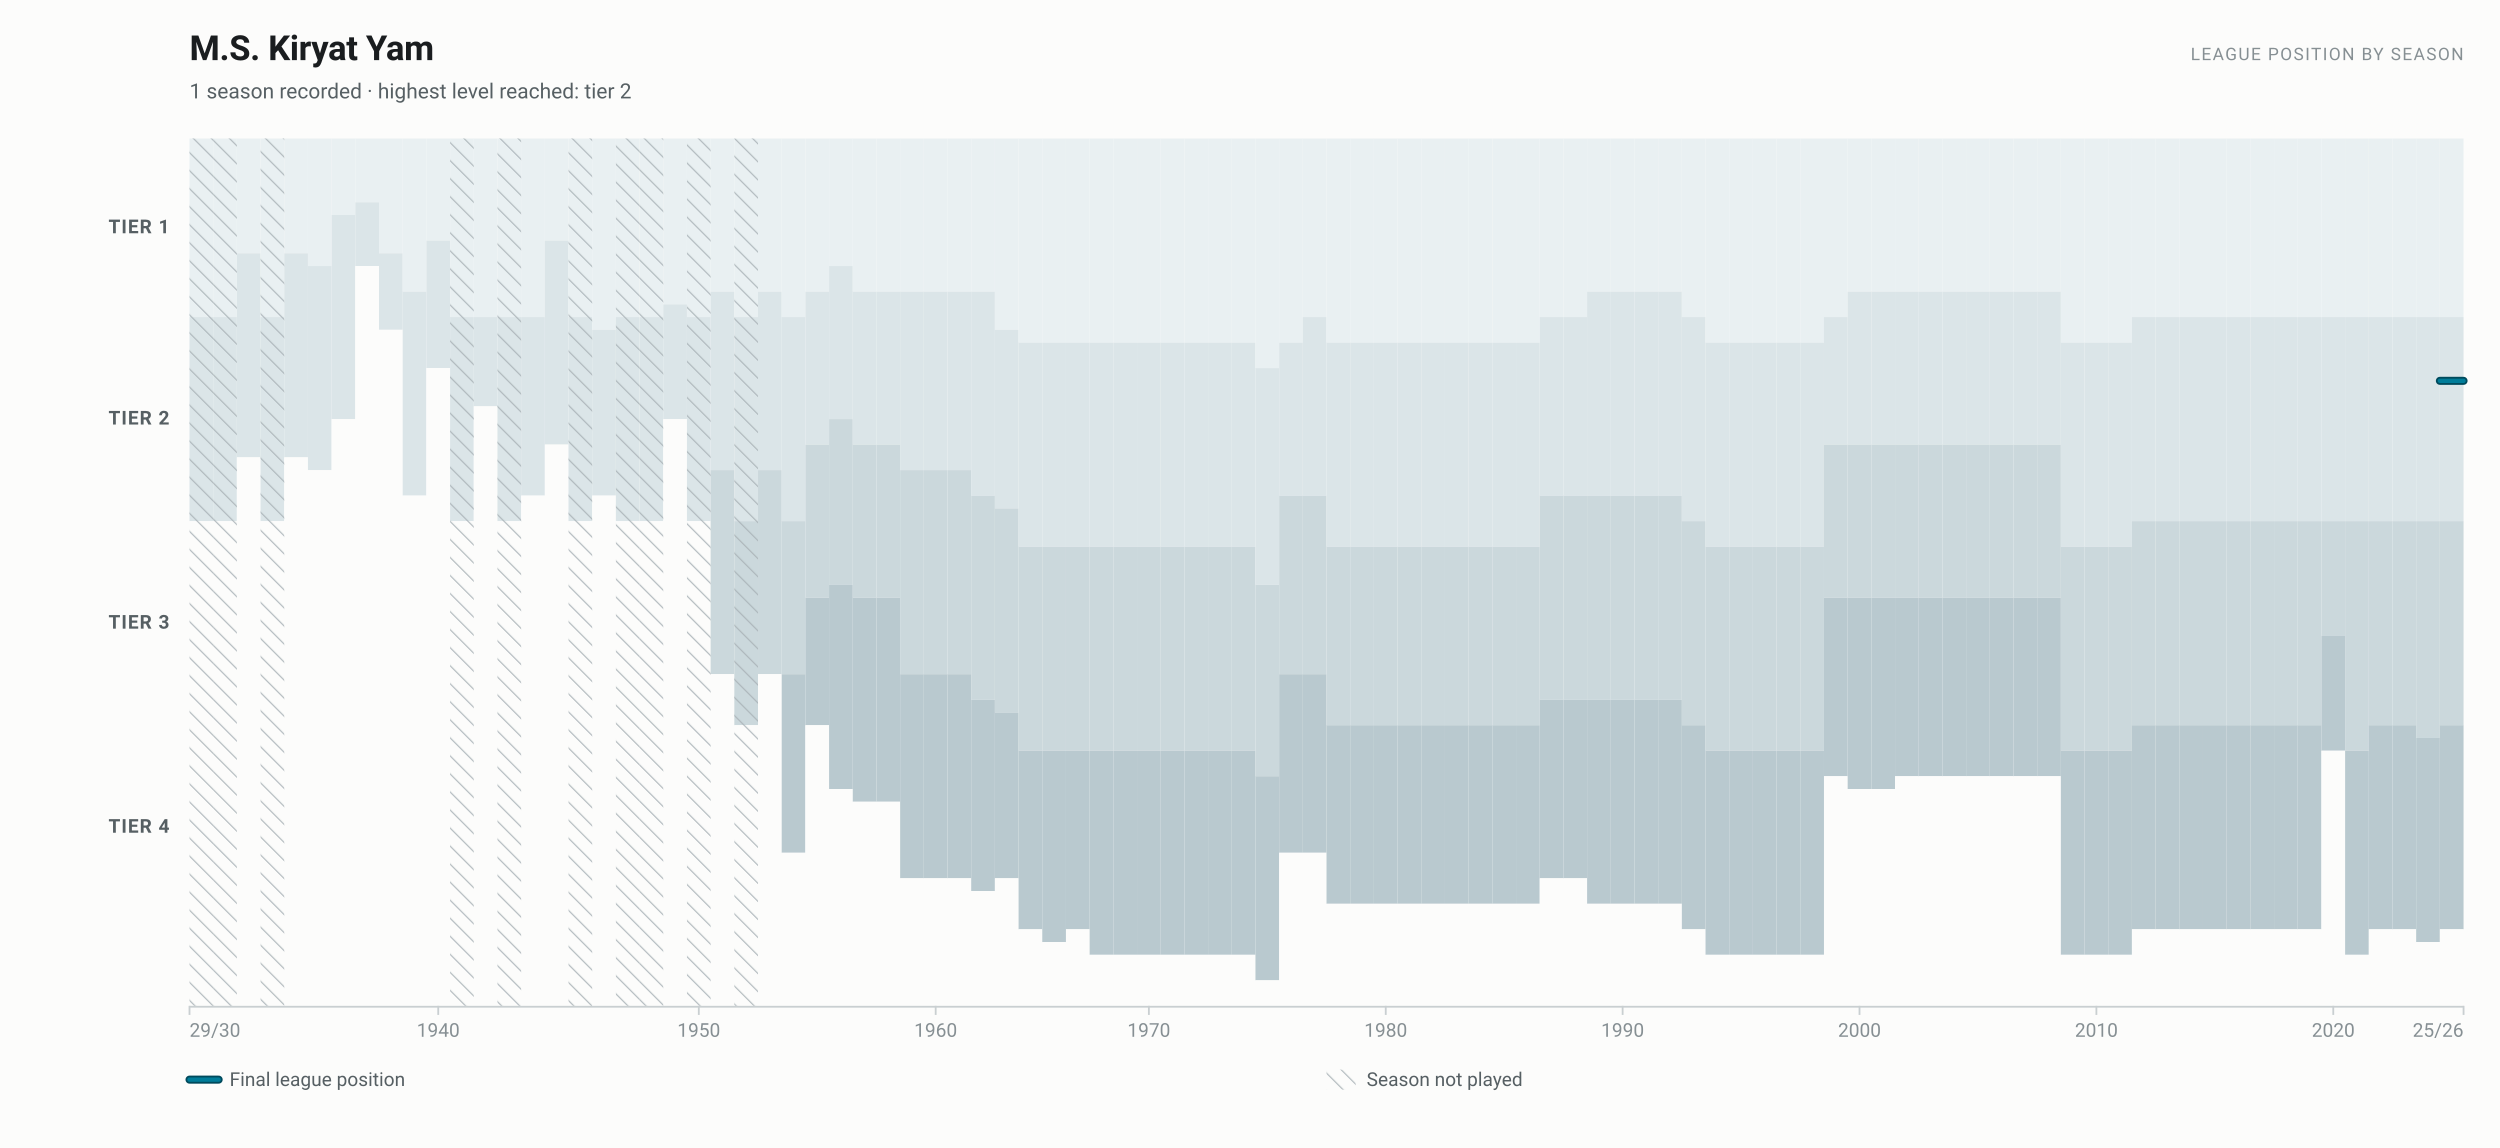
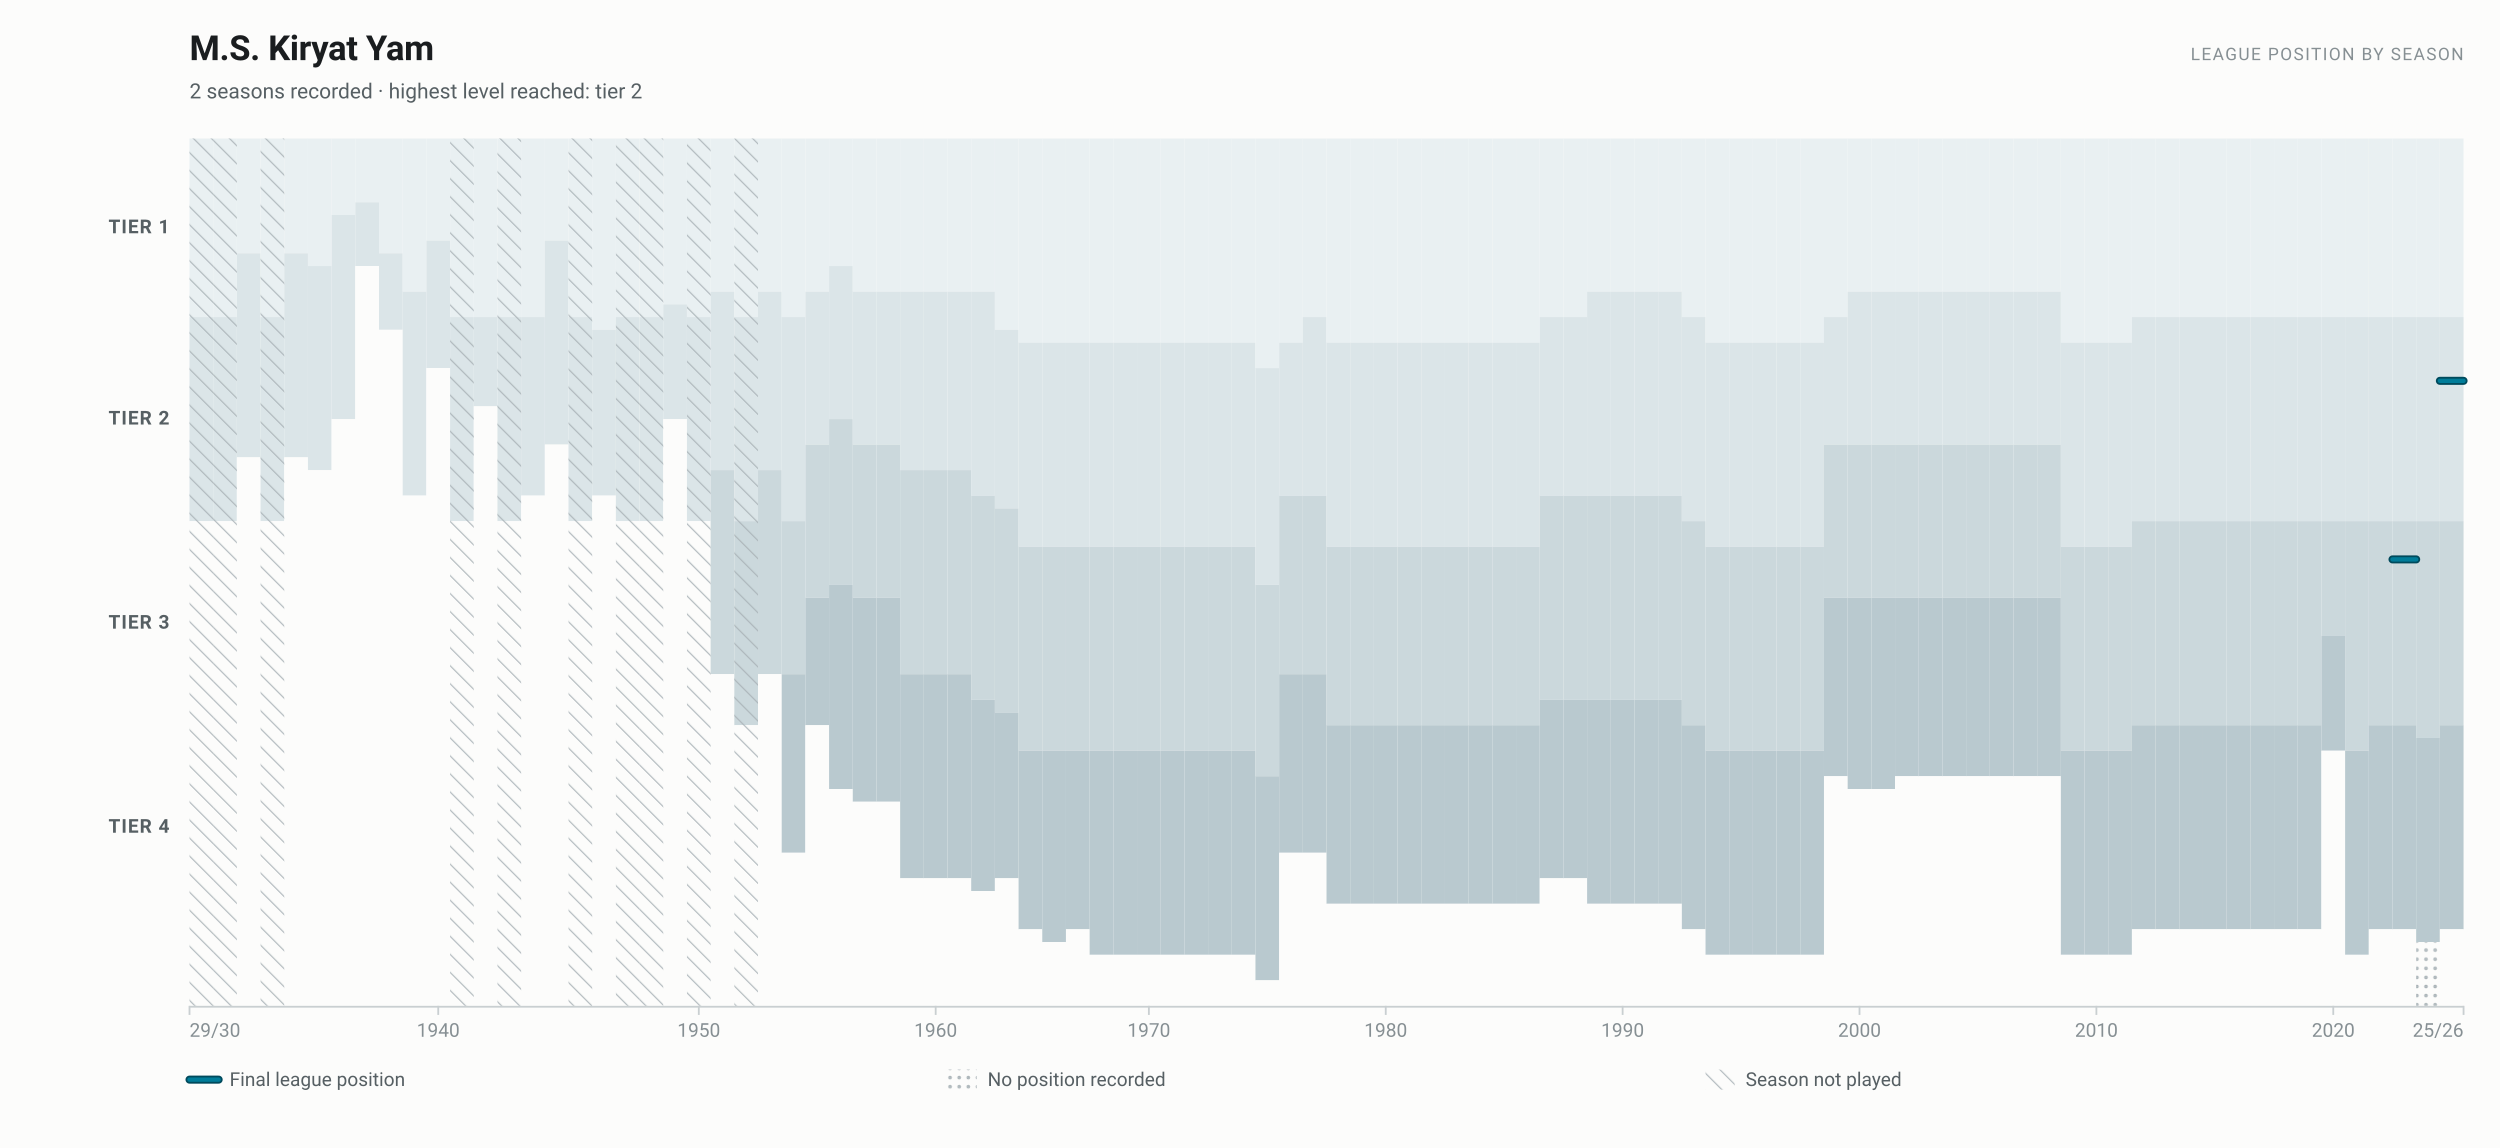
<svg xmlns="http://www.w3.org/2000/svg" width="1372" height="630" viewBox="0 0 1372 630" font-family="ui-sans-serif, -apple-system, 'Segoe UI', Roboto, 'DejaVu Sans', 'Liberation Sans', sans-serif" role="img" aria-label="M.S. Kiryat Yam, 1929/1930 – 2025/2026">
  <style>
  .bg{fill:#FCFCFB} .ink{fill:#1A1D1F} .ink2{fill:#565F63}
  .ink3{fill:#868F93} .rule{stroke:#C9CFD1}
  .line,.casing{fill:none;stroke-linecap:round;stroke-linejoin:round}
  .casing{stroke:#004A5C;stroke-width:4.4}
  .line{stroke:#007C99;stroke-width:2.4}
  .champ{fill:#A06A0A}
</style>
  <defs>
    <pattern id="notplayed" width="7" height="7" patternUnits="userSpaceOnUse" patternTransform="rotate(-45)">
      <line x1="0" y1="0" x2="0" y2="7" stroke="#A9B2B6" stroke-width="1.4" />
    </pattern>
    <pattern id="uncovered" width="5" height="5" patternUnits="userSpaceOnUse">
      <circle cx="1.4" cy="1.4" r="1" fill="#A9B2B6" />
    </pattern>
    <pattern id="stopped" width="4" height="4" patternUnits="userSpaceOnUse">
      <rect width="4" height="2" fill="#A9B2B6" fill-opacity=".55" />
    </pattern>
    <pattern id="notier" width="4" height="4" patternUnits="userSpaceOnUse">
      <rect width="4" height="4" fill="#FCFCFB" />
    </pattern>
  </defs>
  <rect class="bg" width="1372" height="630" />
  <rect x="104" y="76" width="13" height="98" fill="#E9F0F2" />
  <rect x="104" y="174" width="13" height="112" fill="#DBE5E8" />
  <rect x="104" y="286" width="13" height="266" fill="url(#notier)" />
  <rect x="117" y="76" width="13" height="98" fill="#E9F0F2" />
  <rect x="117" y="174" width="13" height="112" fill="#DBE5E8" />
  <rect x="117" y="286" width="13" height="266" fill="url(#notier)" />
  <rect x="130" y="76" width="13" height="63" fill="#E9F0F2" />
  <rect x="130" y="139" width="13" height="112" fill="#DBE5E8" />
  <rect x="130" y="251" width="13" height="301" fill="url(#notier)" />
  <rect x="143" y="76" width="13" height="98" fill="#E9F0F2" />
  <rect x="143" y="174" width="13" height="112" fill="#DBE5E8" />
  <rect x="143" y="286" width="13" height="266" fill="url(#notier)" />
  <rect x="156" y="76" width="13" height="63" fill="#E9F0F2" />
  <rect x="156" y="139" width="13" height="112" fill="#DBE5E8" />
  <rect x="156" y="251" width="13" height="301" fill="url(#notier)" />
  <rect x="169" y="76" width="13" height="70" fill="#E9F0F2" />
  <rect x="169" y="146" width="13" height="112" fill="#DBE5E8" />
  <rect x="169" y="258" width="13" height="294" fill="url(#notier)" />
  <rect x="182" y="76" width="13" height="42" fill="#E9F0F2" />
  <rect x="182" y="118" width="13" height="112" fill="#DBE5E8" />
  <rect x="182" y="230" width="13" height="322" fill="url(#notier)" />
  <rect x="195" y="76" width="13" height="35" fill="#E9F0F2" />
  <rect x="195" y="111" width="13" height="35" fill="#DBE5E8" />
  <rect x="195" y="146" width="13" height="406" fill="url(#notier)" />
  <rect x="208" y="76" width="13" height="63" fill="#E9F0F2" />
  <rect x="208" y="139" width="13" height="42" fill="#DBE5E8" />
  <rect x="208" y="181" width="13" height="371" fill="url(#notier)" />
  <rect x="221" y="76" width="13" height="84" fill="#E9F0F2" />
  <rect x="221" y="160" width="13" height="112" fill="#DBE5E8" />
  <rect x="221" y="272" width="13" height="280" fill="url(#notier)" />
  <rect x="234" y="76" width="13" height="56" fill="#E9F0F2" />
  <rect x="234" y="132" width="13" height="70" fill="#DBE5E8" />
  <rect x="234" y="202" width="13" height="350" fill="url(#notier)" />
  <rect x="247" y="76" width="13" height="98" fill="#E9F0F2" />
  <rect x="247" y="174" width="13" height="112" fill="#DBE5E8" />
  <rect x="247" y="286" width="13" height="266" fill="url(#notier)" />
  <rect x="260" y="76" width="13" height="98" fill="#E9F0F2" />
  <rect x="260" y="174" width="13" height="49" fill="#DBE5E8" />
  <rect x="260" y="223" width="13" height="329" fill="url(#notier)" />
  <rect x="273" y="76" width="13" height="98" fill="#E9F0F2" />
  <rect x="273" y="174" width="13" height="112" fill="#DBE5E8" />
  <rect x="273" y="286" width="13" height="266" fill="url(#notier)" />
  <rect x="286" y="76" width="13" height="98" fill="#E9F0F2" />
  <rect x="286" y="174" width="13" height="98" fill="#DBE5E8" />
  <rect x="286" y="272" width="13" height="280" fill="url(#notier)" />
  <rect x="299" y="76" width="13" height="56" fill="#E9F0F2" />
  <rect x="299" y="132" width="13" height="112" fill="#DBE5E8" />
  <rect x="299" y="244" width="13" height="308" fill="url(#notier)" />
  <rect x="312" y="76" width="13" height="98" fill="#E9F0F2" />
  <rect x="312" y="174" width="13" height="112" fill="#DBE5E8" />
  <rect x="312" y="286" width="13" height="266" fill="url(#notier)" />
  <rect x="325" y="76" width="13" height="105" fill="#E9F0F2" />
  <rect x="325" y="181" width="13" height="91" fill="#DBE5E8" />
  <rect x="325" y="272" width="13" height="280" fill="url(#notier)" />
  <rect x="338" y="76" width="13" height="98" fill="#E9F0F2" />
  <rect x="338" y="174" width="13" height="112" fill="#DBE5E8" />
  <rect x="338" y="286" width="13" height="266" fill="url(#notier)" />
  <rect x="351" y="76" width="13" height="98" fill="#E9F0F2" />
  <rect x="351" y="174" width="13" height="112" fill="#DBE5E8" />
  <rect x="351" y="286" width="13" height="266" fill="url(#notier)" />
  <rect x="364" y="76" width="13" height="91" fill="#E9F0F2" />
  <rect x="364" y="167" width="13" height="63" fill="#DBE5E8" />
  <rect x="364" y="230" width="13" height="322" fill="url(#notier)" />
  <rect x="377" y="76" width="13" height="98" fill="#E9F0F2" />
  <rect x="377" y="174" width="13" height="112" fill="#DBE5E8" />
  <rect x="377" y="286" width="13" height="266" fill="url(#notier)" />
  <rect x="390" y="76" width="13" height="84" fill="#E9F0F2" />
  <rect x="390" y="160" width="13" height="98" fill="#DBE5E8" />
  <rect x="390" y="258" width="13" height="112" fill="#CBD8DC" />
  <rect x="390" y="370" width="13" height="182" fill="url(#notier)" />
  <rect x="403" y="76" width="13" height="98" fill="#E9F0F2" />
  <rect x="403" y="174" width="13" height="112" fill="#DBE5E8" />
  <rect x="403" y="286" width="13" height="112" fill="#CBD8DC" />
  <rect x="403" y="398" width="13" height="154" fill="url(#notier)" />
  <rect x="416" y="76" width="13" height="84" fill="#E9F0F2" />
  <rect x="416" y="160" width="13" height="98" fill="#DBE5E8" />
  <rect x="416" y="258" width="13" height="112" fill="#CBD8DC" />
  <rect x="416" y="370" width="13" height="182" fill="url(#notier)" />
  <rect x="429" y="76" width="13" height="98" fill="#E9F0F2" />
  <rect x="429" y="174" width="13" height="112" fill="#DBE5E8" />
  <rect x="429" y="286" width="13" height="84" fill="#CBD8DC" />
  <rect x="429" y="370" width="13" height="98" fill="#B9C9CF" />
  <rect x="429" y="468" width="13" height="84" fill="url(#notier)" />
  <rect x="442" y="76" width="13" height="84" fill="#E9F0F2" />
  <rect x="442" y="160" width="13" height="84" fill="#DBE5E8" />
  <rect x="442" y="244" width="13" height="84" fill="#CBD8DC" />
  <rect x="442" y="328" width="13" height="70" fill="#B9C9CF" />
  <rect x="442" y="398" width="13" height="154" fill="url(#notier)" />
  <rect x="455" y="76" width="13" height="70" fill="#E9F0F2" />
  <rect x="455" y="146" width="13" height="84" fill="#DBE5E8" />
  <rect x="455" y="230" width="13" height="91" fill="#CBD8DC" />
  <rect x="455" y="321" width="13" height="112" fill="#B9C9CF" />
  <rect x="455" y="433" width="13" height="119" fill="url(#notier)" />
  <rect x="468" y="76" width="13" height="84" fill="#E9F0F2" />
  <rect x="468" y="160" width="13" height="84" fill="#DBE5E8" />
  <rect x="468" y="244" width="13" height="84" fill="#CBD8DC" />
  <rect x="468" y="328" width="13" height="112" fill="#B9C9CF" />
  <rect x="468" y="440" width="13" height="112" fill="url(#notier)" />
  <rect x="481" y="76" width="13" height="84" fill="#E9F0F2" />
  <rect x="481" y="160" width="13" height="84" fill="#DBE5E8" />
  <rect x="481" y="244" width="13" height="84" fill="#CBD8DC" />
  <rect x="481" y="328" width="13" height="112" fill="#B9C9CF" />
  <rect x="481" y="440" width="13" height="112" fill="url(#notier)" />
  <rect x="494" y="76" width="13" height="84" fill="#E9F0F2" />
  <rect x="494" y="160" width="13" height="98" fill="#DBE5E8" />
  <rect x="494" y="258" width="13" height="112" fill="#CBD8DC" />
  <rect x="494" y="370" width="13" height="112" fill="#B9C9CF" />
  <rect x="494" y="482" width="13" height="70" fill="url(#notier)" />
  <rect x="507" y="76" width="13" height="84" fill="#E9F0F2" />
  <rect x="507" y="160" width="13" height="98" fill="#DBE5E8" />
  <rect x="507" y="258" width="13" height="112" fill="#CBD8DC" />
  <rect x="507" y="370" width="13" height="112" fill="#B9C9CF" />
  <rect x="507" y="482" width="13" height="70" fill="url(#notier)" />
  <rect x="520" y="76" width="13" height="84" fill="#E9F0F2" />
  <rect x="520" y="160" width="13" height="98" fill="#DBE5E8" />
  <rect x="520" y="258" width="13" height="112" fill="#CBD8DC" />
  <rect x="520" y="370" width="13" height="112" fill="#B9C9CF" />
  <rect x="520" y="482" width="13" height="70" fill="url(#notier)" />
  <rect x="533" y="76" width="13" height="84" fill="#E9F0F2" />
  <rect x="533" y="160" width="13" height="112" fill="#DBE5E8" />
  <rect x="533" y="272" width="13" height="112" fill="#CBD8DC" />
  <rect x="533" y="384" width="13" height="105" fill="#B9C9CF" />
  <rect x="533" y="489" width="13" height="63" fill="url(#notier)" />
  <rect x="546" y="76" width="13" height="105" fill="#E9F0F2" />
  <rect x="546" y="181" width="13" height="98" fill="#DBE5E8" />
  <rect x="546" y="279" width="13" height="112" fill="#CBD8DC" />
  <rect x="546" y="391" width="13" height="91" fill="#B9C9CF" />
  <rect x="546" y="482" width="13" height="70" fill="url(#notier)" />
  <rect x="559" y="76" width="13" height="112" fill="#E9F0F2" />
  <rect x="559" y="188" width="13" height="112" fill="#DBE5E8" />
  <rect x="559" y="300" width="13" height="112" fill="#CBD8DC" />
  <rect x="559" y="412" width="13" height="98" fill="#B9C9CF" />
  <rect x="559" y="510" width="13" height="42" fill="url(#notier)" />
  <rect x="572" y="76" width="13" height="112" fill="#E9F0F2" />
  <rect x="572" y="188" width="13" height="112" fill="#DBE5E8" />
  <rect x="572" y="300" width="13" height="112" fill="#CBD8DC" />
  <rect x="572" y="412" width="13" height="105" fill="#B9C9CF" />
  <rect x="572" y="517" width="13" height="35" fill="url(#notier)" />
  <rect x="585" y="76" width="13" height="112" fill="#E9F0F2" />
  <rect x="585" y="188" width="13" height="112" fill="#DBE5E8" />
  <rect x="585" y="300" width="13" height="112" fill="#CBD8DC" />
  <rect x="585" y="412" width="13" height="98" fill="#B9C9CF" />
  <rect x="585" y="510" width="13" height="42" fill="url(#notier)" />
  <rect x="598" y="76" width="13" height="112" fill="#E9F0F2" />
  <rect x="598" y="188" width="13" height="112" fill="#DBE5E8" />
  <rect x="598" y="300" width="13" height="112" fill="#CBD8DC" />
  <rect x="598" y="412" width="13" height="112" fill="#B9C9CF" />
  <rect x="598" y="524" width="13" height="28" fill="url(#notier)" />
  <rect x="611" y="76" width="13" height="112" fill="#E9F0F2" />
  <rect x="611" y="188" width="13" height="112" fill="#DBE5E8" />
  <rect x="611" y="300" width="13" height="112" fill="#CBD8DC" />
  <rect x="611" y="412" width="13" height="112" fill="#B9C9CF" />
  <rect x="611" y="524" width="13" height="28" fill="url(#notier)" />
  <rect x="624" y="76" width="13" height="112" fill="#E9F0F2" />
  <rect x="624" y="188" width="13" height="112" fill="#DBE5E8" />
  <rect x="624" y="300" width="13" height="112" fill="#CBD8DC" />
  <rect x="624" y="412" width="13" height="112" fill="#B9C9CF" />
  <rect x="624" y="524" width="13" height="28" fill="url(#notier)" />
  <rect x="637" y="76" width="13" height="112" fill="#E9F0F2" />
  <rect x="637" y="188" width="13" height="112" fill="#DBE5E8" />
  <rect x="637" y="300" width="13" height="112" fill="#CBD8DC" />
  <rect x="637" y="412" width="13" height="112" fill="#B9C9CF" />
  <rect x="637" y="524" width="13" height="28" fill="url(#notier)" />
  <rect x="650" y="76" width="13" height="112" fill="#E9F0F2" />
  <rect x="650" y="188" width="13" height="112" fill="#DBE5E8" />
  <rect x="650" y="300" width="13" height="112" fill="#CBD8DC" />
  <rect x="650" y="412" width="13" height="112" fill="#B9C9CF" />
  <rect x="650" y="524" width="13" height="28" fill="url(#notier)" />
  <rect x="663" y="76" width="13" height="112" fill="#E9F0F2" />
  <rect x="663" y="188" width="13" height="112" fill="#DBE5E8" />
  <rect x="663" y="300" width="13" height="112" fill="#CBD8DC" />
  <rect x="663" y="412" width="13" height="112" fill="#B9C9CF" />
  <rect x="663" y="524" width="13" height="28" fill="url(#notier)" />
  <rect x="676" y="76" width="13" height="112" fill="#E9F0F2" />
  <rect x="676" y="188" width="13" height="112" fill="#DBE5E8" />
  <rect x="676" y="300" width="13" height="112" fill="#CBD8DC" />
  <rect x="676" y="412" width="13" height="112" fill="#B9C9CF" />
  <rect x="676" y="524" width="13" height="28" fill="url(#notier)" />
  <rect x="689" y="76" width="13" height="126" fill="#E9F0F2" />
  <rect x="689" y="202" width="13" height="119" fill="#DBE5E8" />
  <rect x="689" y="321" width="13" height="105" fill="#CBD8DC" />
  <rect x="689" y="426" width="13" height="112" fill="#B9C9CF" />
  <rect x="689" y="538" width="13" height="14" fill="url(#notier)" />
  <rect x="702" y="76" width="13" height="112" fill="#E9F0F2" />
  <rect x="702" y="188" width="13" height="84" fill="#DBE5E8" />
  <rect x="702" y="272" width="13" height="98" fill="#CBD8DC" />
  <rect x="702" y="370" width="13" height="98" fill="#B9C9CF" />
  <rect x="702" y="468" width="13" height="84" fill="url(#notier)" />
  <rect x="715" y="76" width="13" height="98" fill="#E9F0F2" />
  <rect x="715" y="174" width="13" height="98" fill="#DBE5E8" />
  <rect x="715" y="272" width="13" height="98" fill="#CBD8DC" />
  <rect x="715" y="370" width="13" height="98" fill="#B9C9CF" />
  <rect x="715" y="468" width="13" height="84" fill="url(#notier)" />
  <rect x="728" y="76" width="13" height="112" fill="#E9F0F2" />
  <rect x="728" y="188" width="13" height="112" fill="#DBE5E8" />
  <rect x="728" y="300" width="13" height="98" fill="#CBD8DC" />
  <rect x="728" y="398" width="13" height="98" fill="#B9C9CF" />
  <rect x="728" y="496" width="13" height="56" fill="url(#notier)" />
  <rect x="741" y="76" width="13" height="112" fill="#E9F0F2" />
  <rect x="741" y="188" width="13" height="112" fill="#DBE5E8" />
  <rect x="741" y="300" width="13" height="98" fill="#CBD8DC" />
  <rect x="741" y="398" width="13" height="98" fill="#B9C9CF" />
  <rect x="741" y="496" width="13" height="56" fill="url(#notier)" />
  <rect x="754" y="76" width="13" height="112" fill="#E9F0F2" />
  <rect x="754" y="188" width="13" height="112" fill="#DBE5E8" />
  <rect x="754" y="300" width="13" height="98" fill="#CBD8DC" />
  <rect x="754" y="398" width="13" height="98" fill="#B9C9CF" />
  <rect x="754" y="496" width="13" height="56" fill="url(#notier)" />
  <rect x="767" y="76" width="13" height="112" fill="#E9F0F2" />
  <rect x="767" y="188" width="13" height="112" fill="#DBE5E8" />
  <rect x="767" y="300" width="13" height="98" fill="#CBD8DC" />
  <rect x="767" y="398" width="13" height="98" fill="#B9C9CF" />
  <rect x="767" y="496" width="13" height="56" fill="url(#notier)" />
  <rect x="780" y="76" width="13" height="112" fill="#E9F0F2" />
  <rect x="780" y="188" width="13" height="112" fill="#DBE5E8" />
  <rect x="780" y="300" width="13" height="98" fill="#CBD8DC" />
  <rect x="780" y="398" width="13" height="98" fill="#B9C9CF" />
  <rect x="780" y="496" width="13" height="56" fill="url(#notier)" />
  <rect x="793" y="76" width="13" height="112" fill="#E9F0F2" />
  <rect x="793" y="188" width="13" height="112" fill="#DBE5E8" />
  <rect x="793" y="300" width="13" height="98" fill="#CBD8DC" />
  <rect x="793" y="398" width="13" height="98" fill="#B9C9CF" />
  <rect x="793" y="496" width="13" height="56" fill="url(#notier)" />
  <rect x="806" y="76" width="13" height="112" fill="#E9F0F2" />
  <rect x="806" y="188" width="13" height="112" fill="#DBE5E8" />
  <rect x="806" y="300" width="13" height="98" fill="#CBD8DC" />
  <rect x="806" y="398" width="13" height="98" fill="#B9C9CF" />
  <rect x="806" y="496" width="13" height="56" fill="url(#notier)" />
  <rect x="819" y="76" width="13" height="112" fill="#E9F0F2" />
  <rect x="819" y="188" width="13" height="112" fill="#DBE5E8" />
  <rect x="819" y="300" width="13" height="98" fill="#CBD8DC" />
  <rect x="819" y="398" width="13" height="98" fill="#B9C9CF" />
  <rect x="819" y="496" width="13" height="56" fill="url(#notier)" />
  <rect x="832" y="76" width="13" height="112" fill="#E9F0F2" />
  <rect x="832" y="188" width="13" height="112" fill="#DBE5E8" />
  <rect x="832" y="300" width="13" height="98" fill="#CBD8DC" />
  <rect x="832" y="398" width="13" height="98" fill="#B9C9CF" />
  <rect x="832" y="496" width="13" height="56" fill="url(#notier)" />
  <rect x="845" y="76" width="13" height="98" fill="#E9F0F2" />
  <rect x="845" y="174" width="13" height="98" fill="#DBE5E8" />
  <rect x="845" y="272" width="13" height="112" fill="#CBD8DC" />
  <rect x="845" y="384" width="13" height="98" fill="#B9C9CF" />
  <rect x="845" y="482" width="13" height="70" fill="url(#notier)" />
  <rect x="858" y="76" width="13" height="98" fill="#E9F0F2" />
  <rect x="858" y="174" width="13" height="98" fill="#DBE5E8" />
  <rect x="858" y="272" width="13" height="112" fill="#CBD8DC" />
  <rect x="858" y="384" width="13" height="98" fill="#B9C9CF" />
  <rect x="858" y="482" width="13" height="70" fill="url(#notier)" />
  <rect x="871" y="76" width="13" height="84" fill="#E9F0F2" />
  <rect x="871" y="160" width="13" height="112" fill="#DBE5E8" />
  <rect x="871" y="272" width="13" height="112" fill="#CBD8DC" />
  <rect x="871" y="384" width="13" height="112" fill="#B9C9CF" />
  <rect x="871" y="496" width="13" height="56" fill="url(#notier)" />
  <rect x="884" y="76" width="13" height="84" fill="#E9F0F2" />
  <rect x="884" y="160" width="13" height="112" fill="#DBE5E8" />
  <rect x="884" y="272" width="13" height="112" fill="#CBD8DC" />
  <rect x="884" y="384" width="13" height="112" fill="#B9C9CF" />
  <rect x="884" y="496" width="13" height="56" fill="url(#notier)" />
  <rect x="897" y="76" width="13" height="84" fill="#E9F0F2" />
  <rect x="897" y="160" width="13" height="112" fill="#DBE5E8" />
  <rect x="897" y="272" width="13" height="112" fill="#CBD8DC" />
  <rect x="897" y="384" width="13" height="112" fill="#B9C9CF" />
  <rect x="897" y="496" width="13" height="56" fill="url(#notier)" />
  <rect x="910" y="76" width="13" height="84" fill="#E9F0F2" />
  <rect x="910" y="160" width="13" height="112" fill="#DBE5E8" />
  <rect x="910" y="272" width="13" height="112" fill="#CBD8DC" />
  <rect x="910" y="384" width="13" height="112" fill="#B9C9CF" />
  <rect x="910" y="496" width="13" height="56" fill="url(#notier)" />
  <rect x="923" y="76" width="13" height="98" fill="#E9F0F2" />
  <rect x="923" y="174" width="13" height="112" fill="#DBE5E8" />
  <rect x="923" y="286" width="13" height="112" fill="#CBD8DC" />
  <rect x="923" y="398" width="13" height="112" fill="#B9C9CF" />
  <rect x="923" y="510" width="13" height="42" fill="url(#notier)" />
  <rect x="936" y="76" width="13" height="112" fill="#E9F0F2" />
  <rect x="936" y="188" width="13" height="112" fill="#DBE5E8" />
  <rect x="936" y="300" width="13" height="112" fill="#CBD8DC" />
  <rect x="936" y="412" width="13" height="112" fill="#B9C9CF" />
  <rect x="936" y="524" width="13" height="28" fill="url(#notier)" />
  <rect x="949" y="76" width="13" height="112" fill="#E9F0F2" />
  <rect x="949" y="188" width="13" height="112" fill="#DBE5E8" />
  <rect x="949" y="300" width="13" height="112" fill="#CBD8DC" />
  <rect x="949" y="412" width="13" height="112" fill="#B9C9CF" />
  <rect x="949" y="524" width="13" height="28" fill="url(#notier)" />
  <rect x="962" y="76" width="13" height="112" fill="#E9F0F2" />
  <rect x="962" y="188" width="13" height="112" fill="#DBE5E8" />
  <rect x="962" y="300" width="13" height="112" fill="#CBD8DC" />
  <rect x="962" y="412" width="13" height="112" fill="#B9C9CF" />
  <rect x="962" y="524" width="13" height="28" fill="url(#notier)" />
  <rect x="975" y="76" width="13" height="112" fill="#E9F0F2" />
  <rect x="975" y="188" width="13" height="112" fill="#DBE5E8" />
  <rect x="975" y="300" width="13" height="112" fill="#CBD8DC" />
  <rect x="975" y="412" width="13" height="112" fill="#B9C9CF" />
  <rect x="975" y="524" width="13" height="28" fill="url(#notier)" />
  <rect x="988" y="76" width="13" height="112" fill="#E9F0F2" />
  <rect x="988" y="188" width="13" height="112" fill="#DBE5E8" />
  <rect x="988" y="300" width="13" height="112" fill="#CBD8DC" />
  <rect x="988" y="412" width="13" height="112" fill="#B9C9CF" />
  <rect x="988" y="524" width="13" height="28" fill="url(#notier)" />
  <rect x="1001" y="76" width="13" height="98" fill="#E9F0F2" />
  <rect x="1001" y="174" width="13" height="70" fill="#DBE5E8" />
  <rect x="1001" y="244" width="13" height="84" fill="#CBD8DC" />
  <rect x="1001" y="328" width="13" height="98" fill="#B9C9CF" />
  <rect x="1001" y="426" width="13" height="126" fill="url(#notier)" />
  <rect x="1014" y="76" width="13" height="84" fill="#E9F0F2" />
  <rect x="1014" y="160" width="13" height="84" fill="#DBE5E8" />
  <rect x="1014" y="244" width="13" height="84" fill="#CBD8DC" />
  <rect x="1014" y="328" width="13" height="105" fill="#B9C9CF" />
  <rect x="1014" y="433" width="13" height="119" fill="url(#notier)" />
  <rect x="1027" y="76" width="13" height="84" fill="#E9F0F2" />
  <rect x="1027" y="160" width="13" height="84" fill="#DBE5E8" />
  <rect x="1027" y="244" width="13" height="84" fill="#CBD8DC" />
  <rect x="1027" y="328" width="13" height="105" fill="#B9C9CF" />
  <rect x="1027" y="433" width="13" height="119" fill="url(#notier)" />
  <rect x="1040" y="76" width="13" height="84" fill="#E9F0F2" />
  <rect x="1040" y="160" width="13" height="84" fill="#DBE5E8" />
  <rect x="1040" y="244" width="13" height="84" fill="#CBD8DC" />
  <rect x="1040" y="328" width="13" height="98" fill="#B9C9CF" />
  <rect x="1040" y="426" width="13" height="126" fill="url(#notier)" />
  <rect x="1053" y="76" width="13" height="84" fill="#E9F0F2" />
  <rect x="1053" y="160" width="13" height="84" fill="#DBE5E8" />
  <rect x="1053" y="244" width="13" height="84" fill="#CBD8DC" />
  <rect x="1053" y="328" width="13" height="98" fill="#B9C9CF" />
  <rect x="1053" y="426" width="13" height="126" fill="url(#notier)" />
  <rect x="1066" y="76" width="13" height="84" fill="#E9F0F2" />
  <rect x="1066" y="160" width="13" height="84" fill="#DBE5E8" />
  <rect x="1066" y="244" width="13" height="84" fill="#CBD8DC" />
  <rect x="1066" y="328" width="13" height="98" fill="#B9C9CF" />
  <rect x="1066" y="426" width="13" height="126" fill="url(#notier)" />
  <rect x="1079" y="76" width="13" height="84" fill="#E9F0F2" />
  <rect x="1079" y="160" width="13" height="84" fill="#DBE5E8" />
  <rect x="1079" y="244" width="13" height="84" fill="#CBD8DC" />
  <rect x="1079" y="328" width="13" height="98" fill="#B9C9CF" />
  <rect x="1079" y="426" width="13" height="126" fill="url(#notier)" />
  <rect x="1092" y="76" width="13" height="84" fill="#E9F0F2" />
  <rect x="1092" y="160" width="13" height="84" fill="#DBE5E8" />
  <rect x="1092" y="244" width="13" height="84" fill="#CBD8DC" />
  <rect x="1092" y="328" width="13" height="98" fill="#B9C9CF" />
  <rect x="1092" y="426" width="13" height="126" fill="url(#notier)" />
  <rect x="1105" y="76" width="13" height="84" fill="#E9F0F2" />
  <rect x="1105" y="160" width="13" height="84" fill="#DBE5E8" />
  <rect x="1105" y="244" width="13" height="84" fill="#CBD8DC" />
  <rect x="1105" y="328" width="13" height="98" fill="#B9C9CF" />
  <rect x="1105" y="426" width="13" height="126" fill="url(#notier)" />
  <rect x="1118" y="76" width="13" height="84" fill="#E9F0F2" />
  <rect x="1118" y="160" width="13" height="84" fill="#DBE5E8" />
  <rect x="1118" y="244" width="13" height="84" fill="#CBD8DC" />
  <rect x="1118" y="328" width="13" height="98" fill="#B9C9CF" />
  <rect x="1118" y="426" width="13" height="126" fill="url(#notier)" />
  <rect x="1131" y="76" width="13" height="112" fill="#E9F0F2" />
  <rect x="1131" y="188" width="13" height="112" fill="#DBE5E8" />
  <rect x="1131" y="300" width="13" height="112" fill="#CBD8DC" />
  <rect x="1131" y="412" width="13" height="112" fill="#B9C9CF" />
  <rect x="1131" y="524" width="13" height="28" fill="url(#notier)" />
  <rect x="1144" y="76" width="13" height="112" fill="#E9F0F2" />
  <rect x="1144" y="188" width="13" height="112" fill="#DBE5E8" />
  <rect x="1144" y="300" width="13" height="112" fill="#CBD8DC" />
  <rect x="1144" y="412" width="13" height="112" fill="#B9C9CF" />
  <rect x="1144" y="524" width="13" height="28" fill="url(#notier)" />
  <rect x="1157" y="76" width="13" height="112" fill="#E9F0F2" />
  <rect x="1157" y="188" width="13" height="112" fill="#DBE5E8" />
  <rect x="1157" y="300" width="13" height="112" fill="#CBD8DC" />
  <rect x="1157" y="412" width="13" height="112" fill="#B9C9CF" />
  <rect x="1157" y="524" width="13" height="28" fill="url(#notier)" />
  <rect x="1170" y="76" width="13" height="98" fill="#E9F0F2" />
  <rect x="1170" y="174" width="13" height="112" fill="#DBE5E8" />
  <rect x="1170" y="286" width="13" height="112" fill="#CBD8DC" />
  <rect x="1170" y="398" width="13" height="112" fill="#B9C9CF" />
  <rect x="1170" y="510" width="13" height="42" fill="url(#notier)" />
  <rect x="1183" y="76" width="13" height="98" fill="#E9F0F2" />
  <rect x="1183" y="174" width="13" height="112" fill="#DBE5E8" />
  <rect x="1183" y="286" width="13" height="112" fill="#CBD8DC" />
  <rect x="1183" y="398" width="13" height="112" fill="#B9C9CF" />
  <rect x="1183" y="510" width="13" height="42" fill="url(#notier)" />
  <rect x="1196" y="76" width="13" height="98" fill="#E9F0F2" />
  <rect x="1196" y="174" width="13" height="112" fill="#DBE5E8" />
  <rect x="1196" y="286" width="13" height="112" fill="#CBD8DC" />
  <rect x="1196" y="398" width="13" height="112" fill="#B9C9CF" />
  <rect x="1196" y="510" width="13" height="42" fill="url(#notier)" />
  <rect x="1209" y="76" width="13" height="98" fill="#E9F0F2" />
  <rect x="1209" y="174" width="13" height="112" fill="#DBE5E8" />
  <rect x="1209" y="286" width="13" height="112" fill="#CBD8DC" />
  <rect x="1209" y="398" width="13" height="112" fill="#B9C9CF" />
  <rect x="1209" y="510" width="13" height="42" fill="url(#notier)" />
  <rect x="1222" y="76" width="13" height="98" fill="#E9F0F2" />
  <rect x="1222" y="174" width="13" height="112" fill="#DBE5E8" />
  <rect x="1222" y="286" width="13" height="112" fill="#CBD8DC" />
  <rect x="1222" y="398" width="13" height="112" fill="#B9C9CF" />
  <rect x="1222" y="510" width="13" height="42" fill="url(#notier)" />
  <rect x="1235" y="76" width="13" height="98" fill="#E9F0F2" />
  <rect x="1235" y="174" width="13" height="112" fill="#DBE5E8" />
  <rect x="1235" y="286" width="13" height="112" fill="#CBD8DC" />
  <rect x="1235" y="398" width="13" height="112" fill="#B9C9CF" />
  <rect x="1235" y="510" width="13" height="42" fill="url(#notier)" />
  <rect x="1248" y="76" width="13" height="98" fill="#E9F0F2" />
  <rect x="1248" y="174" width="13" height="112" fill="#DBE5E8" />
  <rect x="1248" y="286" width="13" height="112" fill="#CBD8DC" />
  <rect x="1248" y="398" width="13" height="112" fill="#B9C9CF" />
  <rect x="1248" y="510" width="13" height="42" fill="url(#notier)" />
  <rect x="1261" y="76" width="13" height="98" fill="#E9F0F2" />
  <rect x="1261" y="174" width="13" height="112" fill="#DBE5E8" />
  <rect x="1261" y="286" width="13" height="112" fill="#CBD8DC" />
  <rect x="1261" y="398" width="13" height="112" fill="#B9C9CF" />
  <rect x="1261" y="510" width="13" height="42" fill="url(#notier)" />
  <rect x="1274" y="76" width="13" height="98" fill="#E9F0F2" />
  <rect x="1274" y="174" width="13" height="112" fill="#DBE5E8" />
  <rect x="1274" y="286" width="13" height="63" fill="#CBD8DC" />
  <rect x="1274" y="349" width="13" height="63" fill="#B9C9CF" />
  <rect x="1274" y="412" width="13" height="140" fill="url(#notier)" />
  <rect x="1287" y="76" width="13" height="98" fill="#E9F0F2" />
  <rect x="1287" y="174" width="13" height="112" fill="#DBE5E8" />
  <rect x="1287" y="286" width="13" height="126" fill="#CBD8DC" />
  <rect x="1287" y="412" width="13" height="112" fill="#B9C9CF" />
  <rect x="1287" y="524" width="13" height="28" fill="url(#notier)" />
  <rect x="1300" y="76" width="13" height="98" fill="#E9F0F2" />
  <rect x="1300" y="174" width="13" height="112" fill="#DBE5E8" />
  <rect x="1300" y="286" width="13" height="112" fill="#CBD8DC" />
  <rect x="1300" y="398" width="13" height="112" fill="#B9C9CF" />
  <rect x="1300" y="510" width="13" height="42" fill="url(#notier)" />
  <rect x="1313" y="76" width="13" height="98" fill="#E9F0F2" />
  <rect x="1313" y="174" width="13" height="112" fill="#DBE5E8" />
  <rect x="1313" y="286" width="13" height="112" fill="#CBD8DC" />
  <rect x="1313" y="398" width="13" height="112" fill="#B9C9CF" />
  <rect x="1313" y="510" width="13" height="42" fill="url(#notier)" />
  <rect x="1326" y="76" width="13" height="98" fill="#E9F0F2" />
  <rect x="1326" y="174" width="13" height="112" fill="#DBE5E8" />
  <rect x="1326" y="286" width="13" height="119" fill="#CBD8DC" />
  <rect x="1326" y="405" width="13" height="112" fill="#B9C9CF" />
  <rect x="1326" y="517" width="13" height="35" fill="url(#notier)" />
  <rect x="1339" y="76" width="13" height="98" fill="#E9F0F2" />
  <rect x="1339" y="174" width="13" height="112" fill="#DBE5E8" />
  <rect x="1339" y="286" width="13" height="112" fill="#CBD8DC" />
  <rect x="1339" y="398" width="13" height="112" fill="#B9C9CF" />
  <rect x="1339" y="510" width="13" height="42" fill="url(#notier)" />
  <rect x="104" y="76" width="13" height="476" fill="url(#notplayed)" fill-opacity=".8" />
  <rect x="117" y="76" width="13" height="476" fill="url(#notplayed)" fill-opacity=".8" />
  <rect x="143" y="76" width="13" height="476" fill="url(#notplayed)" fill-opacity=".8" />
  <rect x="247" y="76" width="13" height="476" fill="url(#notplayed)" fill-opacity=".8" />
  <rect x="273" y="76" width="13" height="476" fill="url(#notplayed)" fill-opacity=".8" />
  <rect x="312" y="76" width="13" height="476" fill="url(#notplayed)" fill-opacity=".8" />
  <rect x="338" y="76" width="13" height="476" fill="url(#notplayed)" fill-opacity=".8" />
  <rect x="351" y="76" width="13" height="476" fill="url(#notplayed)" fill-opacity=".8" />
  <rect x="377" y="76" width="13" height="476" fill="url(#notplayed)" fill-opacity=".8" />
  <rect x="403" y="76" width="13" height="476" fill="url(#notplayed)" fill-opacity=".8" />
+   <rect x="1326" y="517" width="13" height="35" fill="url(#uncovered)" />
+   <path class="casing" d="M1313.0 307.0H1326.0" />
  <path class="casing" d="M1339.0 209.0H1352.0" />
+   <path class="line" d="M1313.0 307.0H1326.0" />
  <path class="line" d="M1339.0 209.0H1352.0" />
  <text class="ink2" x="93" y="128.0" text-anchor="end" font-size="10.5" font-weight="600" letter-spacing=".05em">TIER 1</text>
  <text class="ink2" x="93" y="233.0" text-anchor="end" font-size="10.5" font-weight="600" letter-spacing=".05em">TIER 2</text>
  <text class="ink2" x="93" y="345.0" text-anchor="end" font-size="10.5" font-weight="600" letter-spacing=".05em">TIER 3</text>
  <text class="ink2" x="93" y="457.0" text-anchor="end" font-size="10.5" font-weight="600" letter-spacing=".05em">TIER 4</text>
  <path class="rule" d="M104 552.5h1248" fill="none" />
  <path class="rule" d="M104 552v5" fill="none" />
  <text class="ink3" x="104" y="569" text-anchor="start" font-size="10.5">29/30</text>
  <path class="rule" d="M240.5 552v5" fill="none" />
  <text class="ink3" x="240.5" y="569" text-anchor="middle" font-size="10.5">1940</text>
  <path class="rule" d="M383.5 552v5" fill="none" />
  <text class="ink3" x="383.5" y="569" text-anchor="middle" font-size="10.5">1950</text>
  <path class="rule" d="M513.5 552v5" fill="none" />
  <text class="ink3" x="513.5" y="569" text-anchor="middle" font-size="10.5">1960</text>
  <path class="rule" d="M630.5 552v5" fill="none" />
  <text class="ink3" x="630.5" y="569" text-anchor="middle" font-size="10.5">1970</text>
  <path class="rule" d="M760.5 552v5" fill="none" />
  <text class="ink3" x="760.5" y="569" text-anchor="middle" font-size="10.5">1980</text>
  <path class="rule" d="M890.5 552v5" fill="none" />
  <text class="ink3" x="890.5" y="569" text-anchor="middle" font-size="10.5">1990</text>
  <path class="rule" d="M1020.5 552v5" fill="none" />
  <text class="ink3" x="1020.5" y="569" text-anchor="middle" font-size="10.5">2000</text>
  <path class="rule" d="M1150.5 552v5" fill="none" />
  <text class="ink3" x="1150.5" y="569" text-anchor="middle" font-size="10.5">2010</text>
  <path class="rule" d="M1280.5 552v5" fill="none" />
  <text class="ink3" x="1280.5" y="569" text-anchor="middle" font-size="10.5">2020</text>
  <path class="rule" d="M1352 552v5" fill="none" />
  <text class="ink3" x="1352" y="569" text-anchor="end" font-size="10.5">25/26</text>
  <text class="ink" x="104" y="33" text-anchor="start" font-size="19" font-weight="600" letter-spacing="-.01em">M.S. Kiryat Yam</text>
-   <text class="ink2" x="104" y="54" text-anchor="start" font-size="11.5">1 season recorded · highest level reached: tier 2</text>
+   <text class="ink2" x="104" y="54" text-anchor="start" font-size="11.5">2 seasons recorded · highest level reached: tier 2</text>
  <text class="ink3" x="1352" y="33" text-anchor="end" font-size="9.5" letter-spacing=".08em">LEAGUE POSITION BY SEASON</text>
  <path class="casing" d="M104 592.5h16" />
  <path class="line" d="M104 592.5h16" />
  <text class="ink2" x="126" y="596" text-anchor="start" font-size="10.5">Final league position</text>
-   <rect x="728.0" y="587" width="16" height="11" fill="url(#notplayed)" fill-opacity=".8" />
-   <text class="ink2" x="750.0" y="596" text-anchor="start" font-size="10.5">Season not played</text>
+   <rect x="520.0" y="587" width="16" height="11" fill="url(#uncovered)" />
+   <text class="ink2" x="542.0" y="596" text-anchor="start" font-size="10.5">No position recorded</text>
+   <rect x="936.0" y="587" width="16" height="11" fill="url(#notplayed)" fill-opacity=".8" />
+   <text class="ink2" x="958.0" y="596" text-anchor="start" font-size="10.5">Season not played</text>
</svg>
